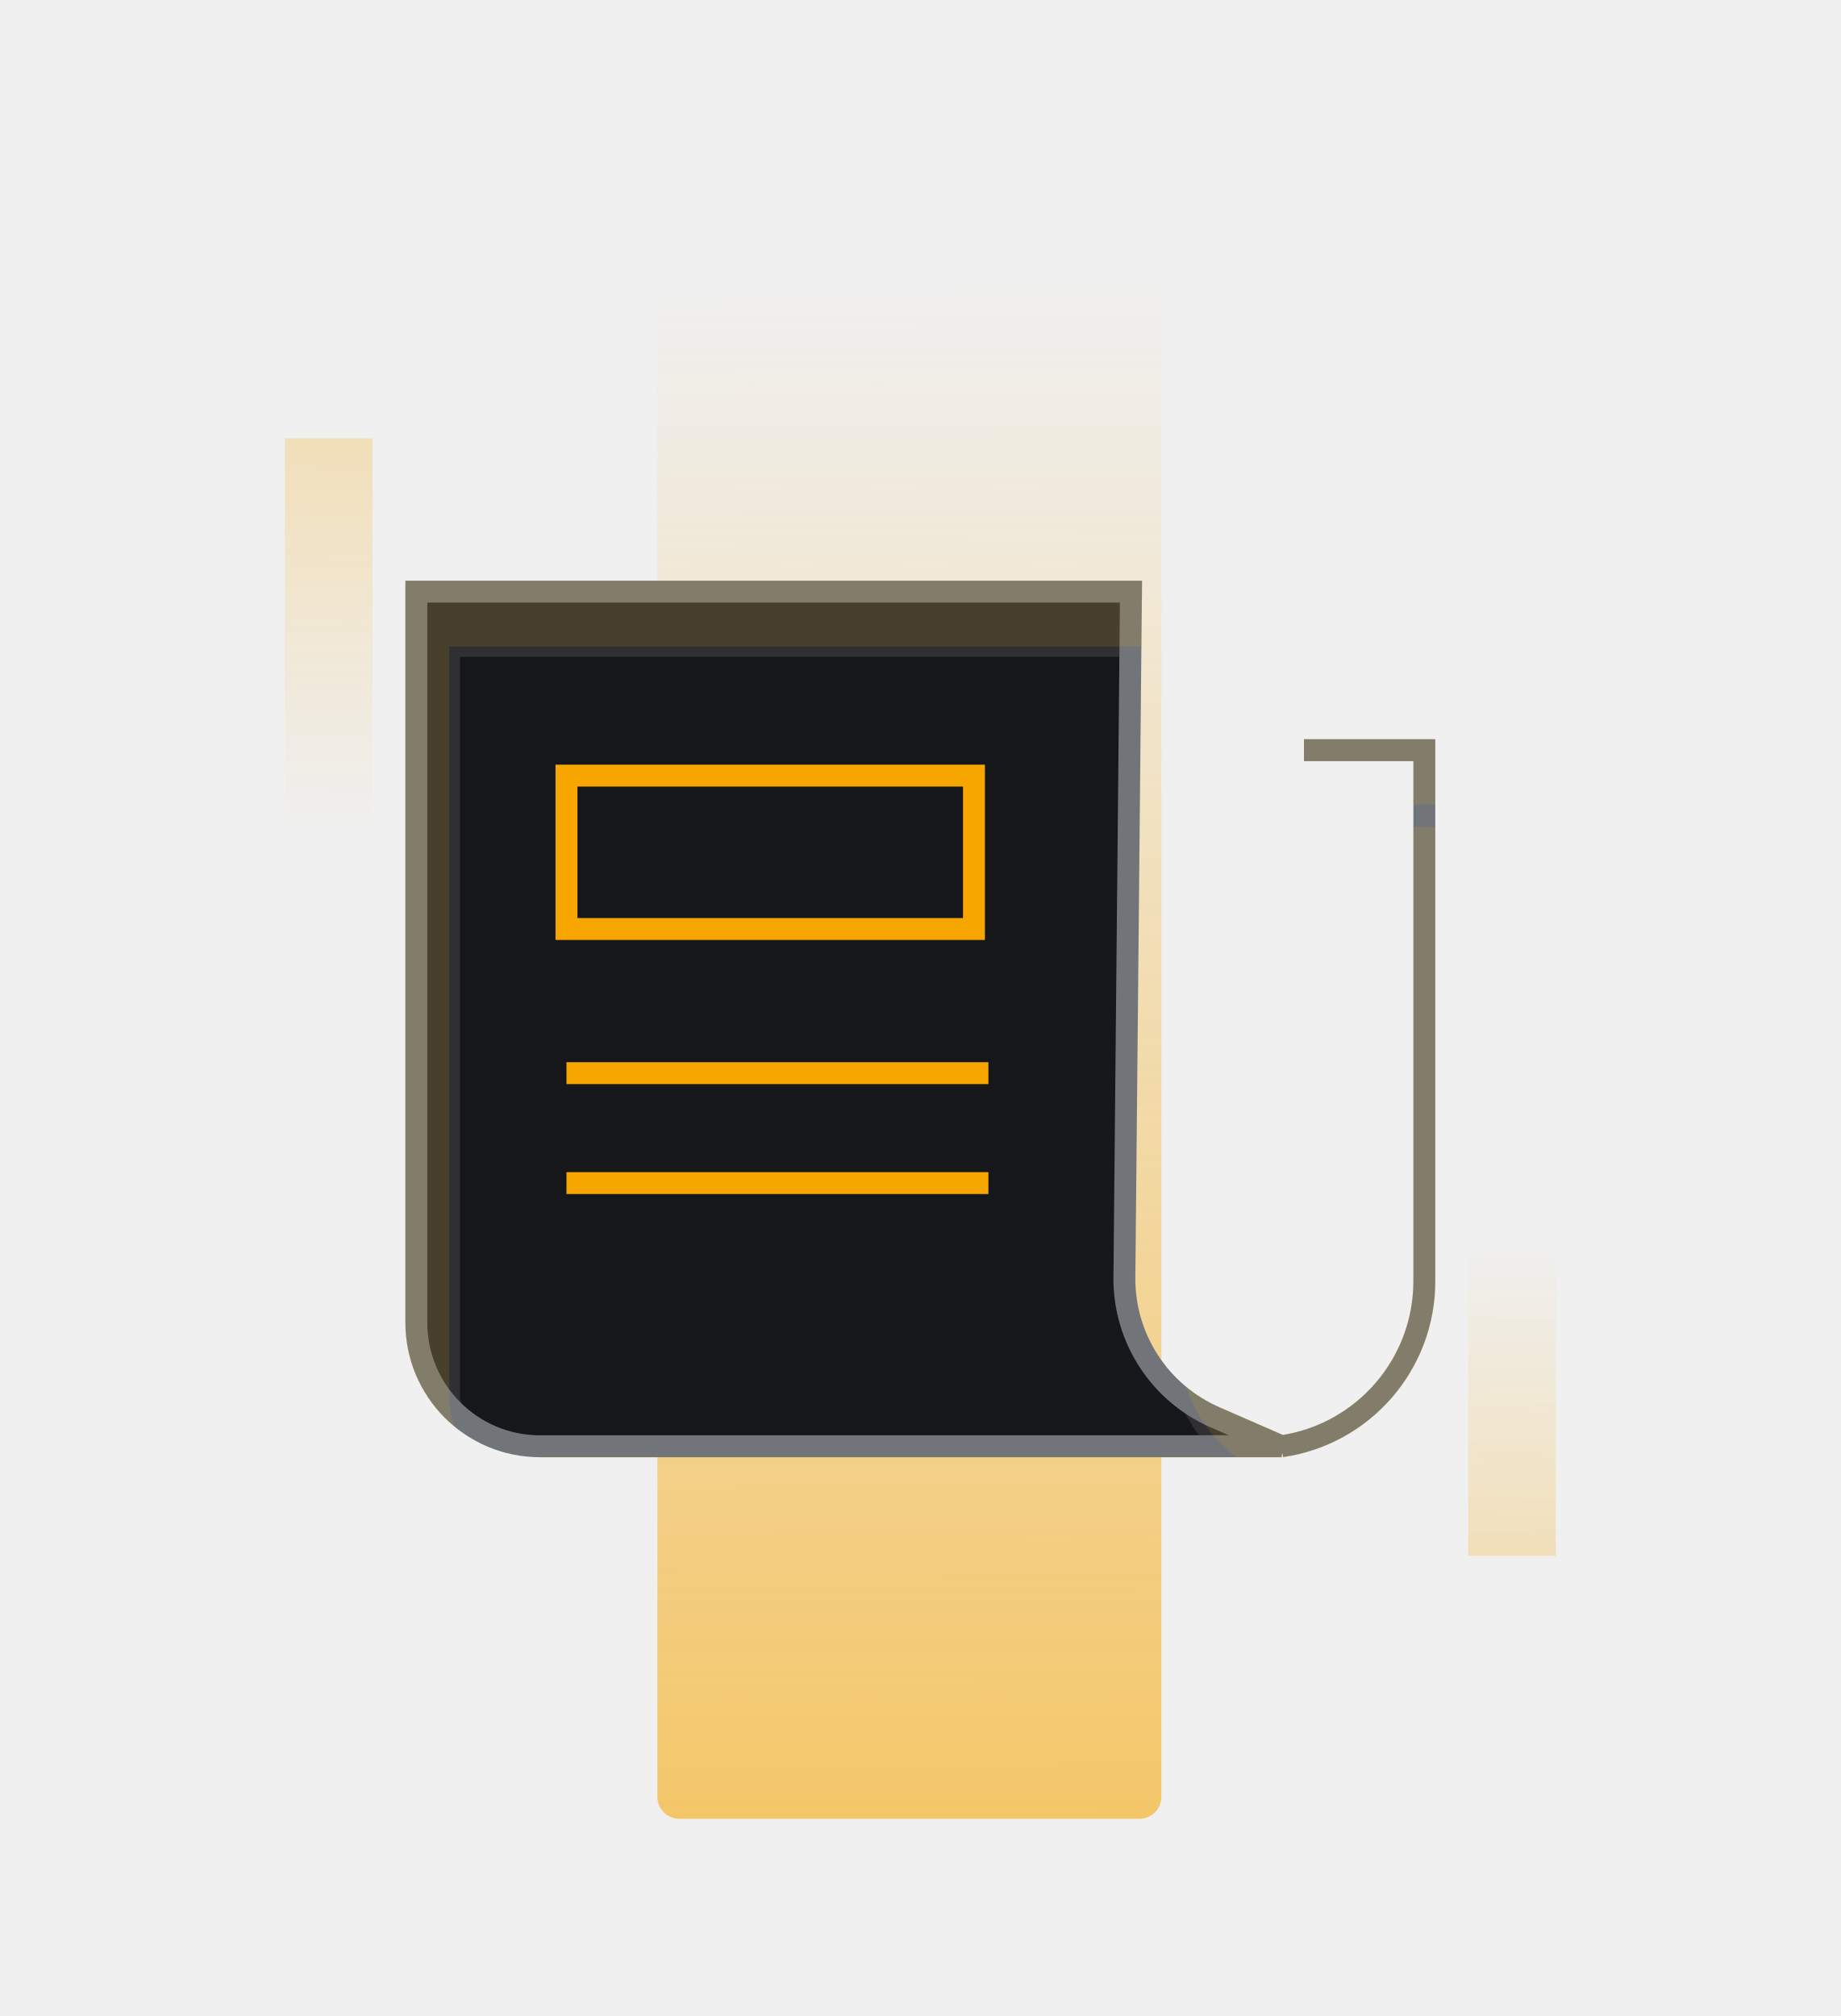
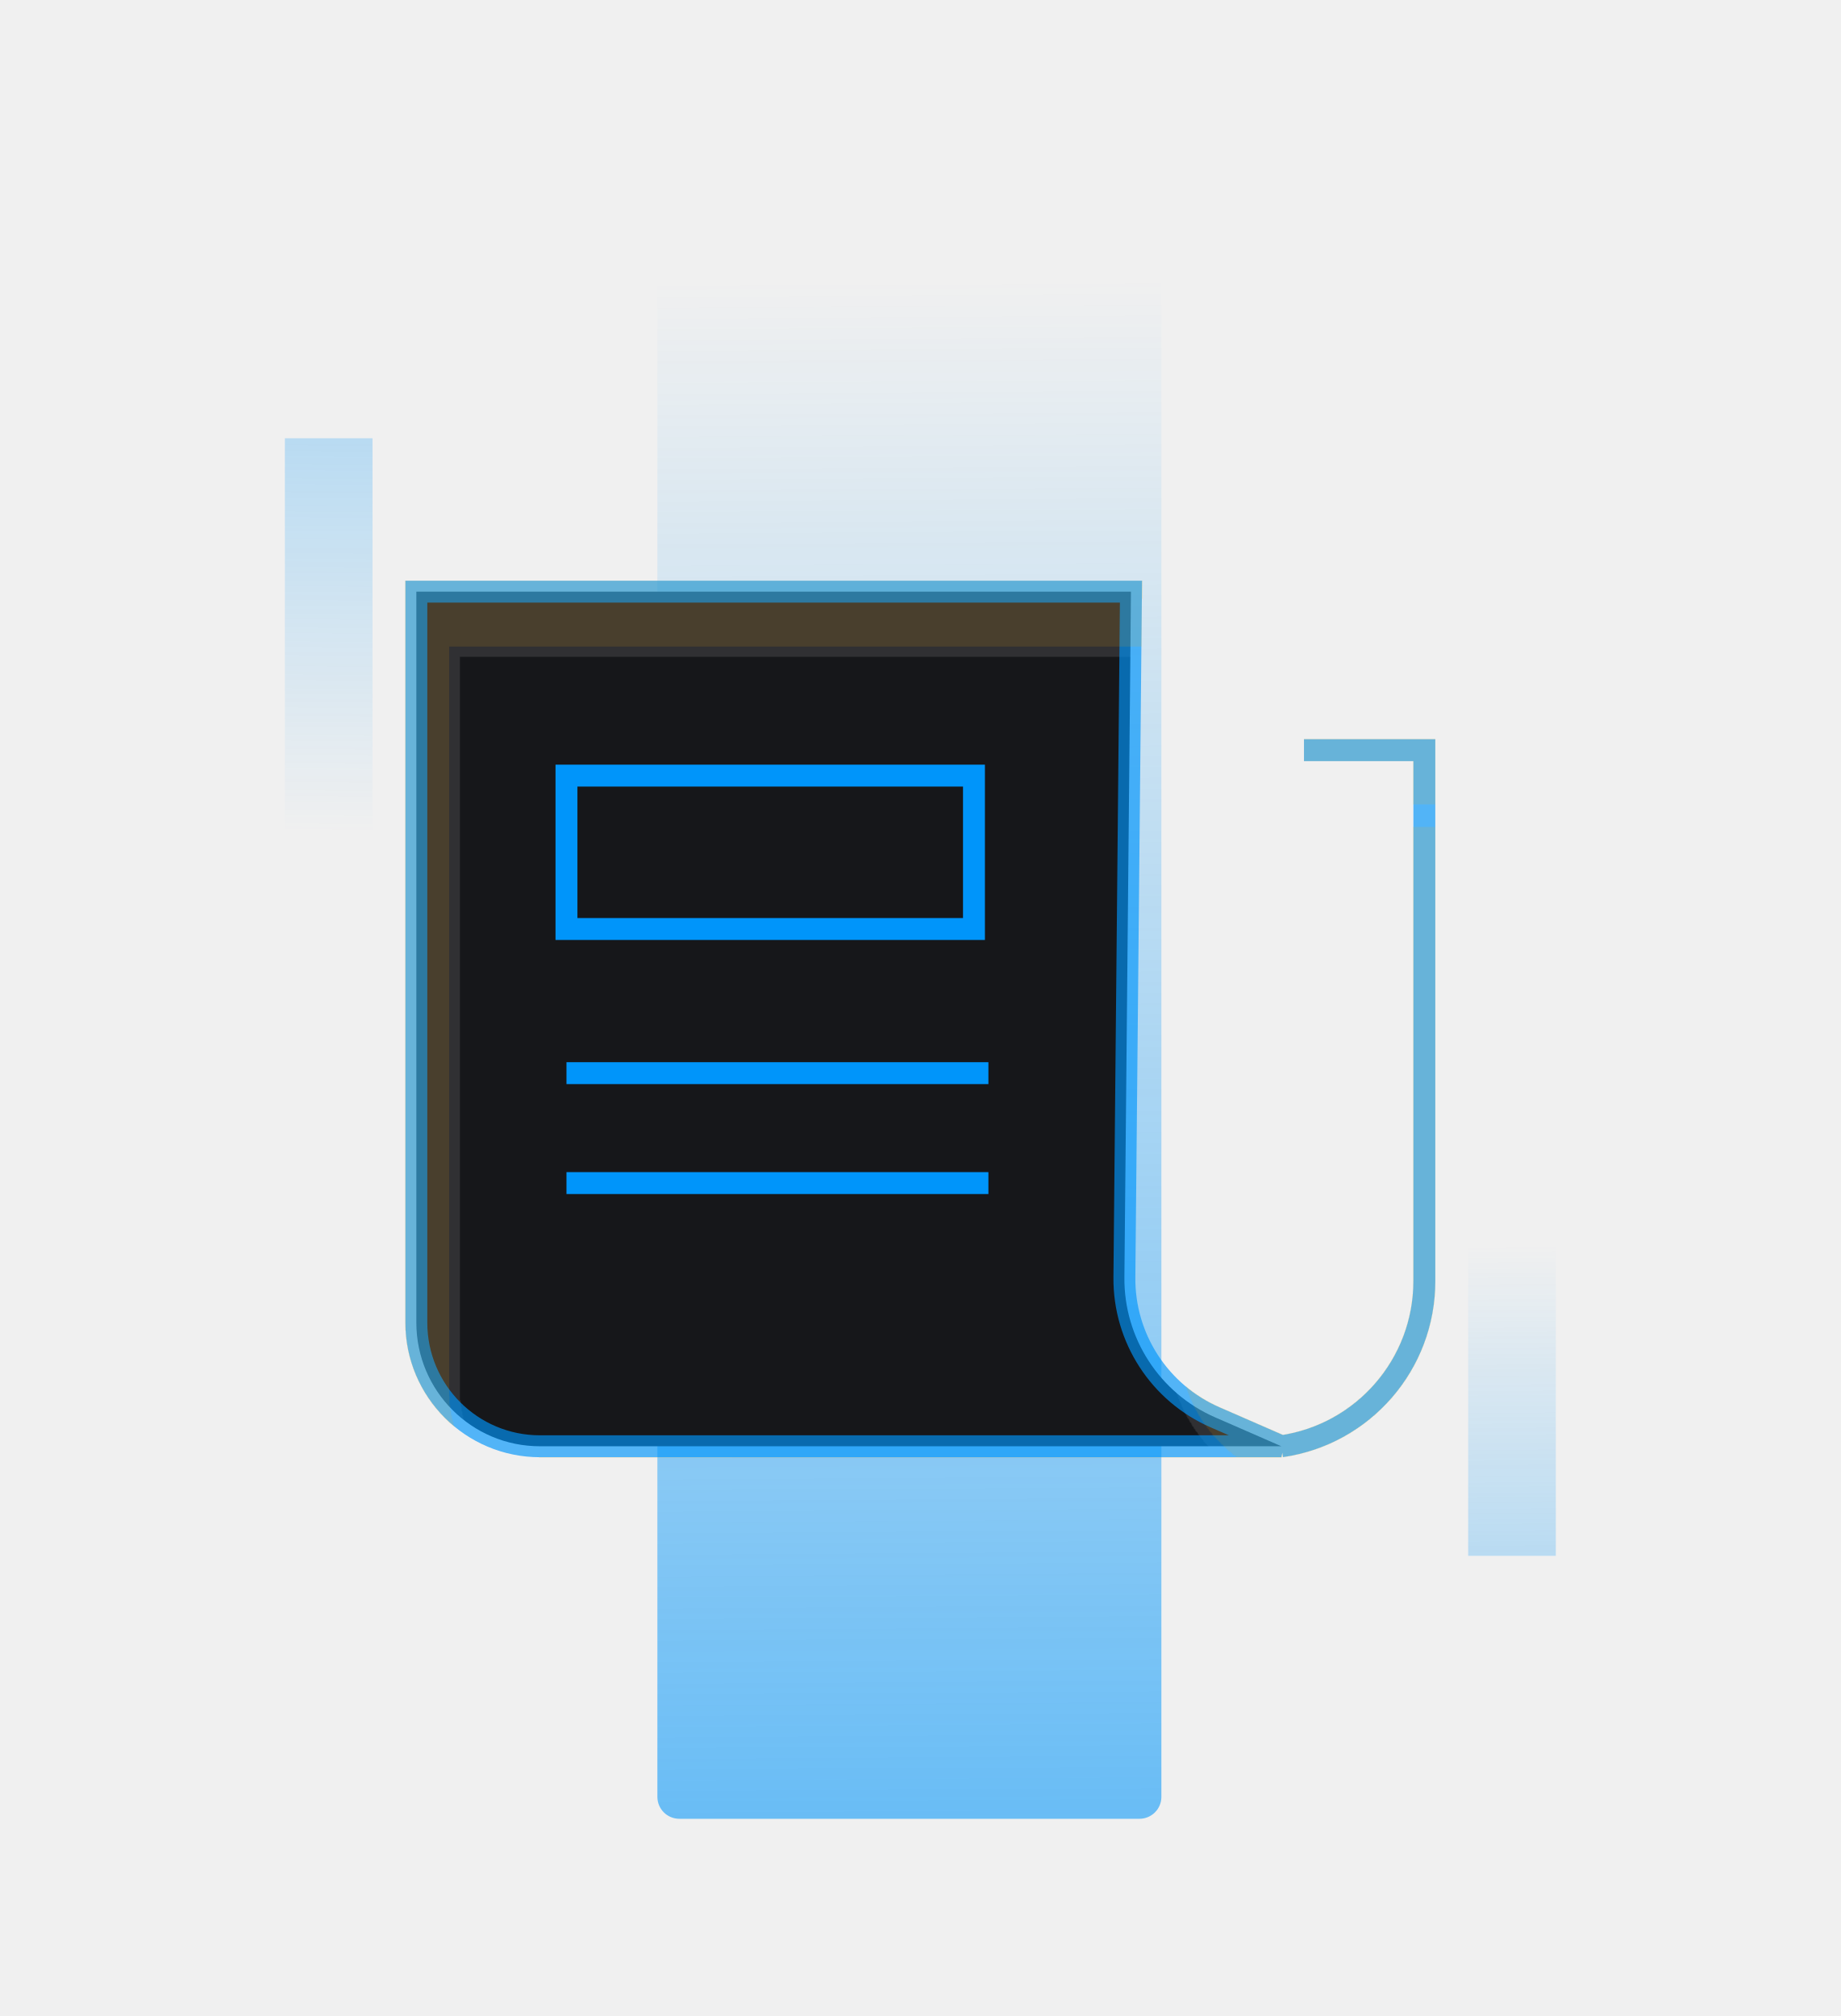
<svg xmlns="http://www.w3.org/2000/svg" width="84" height="92" fill="none">
  <g clip-path="url(#clip0_3867_212456)">
    <rect width="23" height="74" rx="1" transform="matrix(-1 0 0 1 53 9)" fill="url(#paint0_linear_3867_212456)" />
    <path opacity=".41" transform="rotate(180 17 39)" fill="url(#paint1_linear_3867_212456)" d="M17 39H21V58H17z" />
    <path opacity=".41" transform="matrix(-1 0 0 1 71 56)" fill="url(#paint2_linear_3867_212456)" d="M0 0H4V15H0z" />
    <g filter="url(#filter0_i_3867_212456)">
      <g filter="url(#filter1_i_3867_212456)">
        <path d="M51.612 27H19V60.358C19 63.474 21.526 66 24.642 66H58.477L55.45 64.679C52.915 63.573 51.286 61.059 51.312 58.293L51.612 27Z" fill="#16171A" />
      </g>
-       <path d="M51.612 27H19V60.358C19 63.474 21.526 66 24.642 66H58.477L55.45 64.679C52.915 63.573 51.286 61.059 51.312 58.293L51.612 27zM59.507 34.234H65V58.467C65 62.25 62.222 65.459 58.477 66.001V66.001" stroke="#71757A" />
-       <path stroke="#F7A600" d="M25.851 35.395H44.447V42.395H25.851zM25.851 53.99L45.106 53.99M25.851 48.973L45.106 48.973" />
+       <path d="M51.612 27H19V60.358C19 63.474 21.526 66 24.642 66H58.477L55.45 64.679C52.915 63.573 51.286 61.059 51.312 58.293L51.612 27zM59.507 34.234H65V58.467C65 62.25 62.222 65.459 58.477 66.001V66.001" stroke="#0095FAA8" />
+       <path stroke="#0095FA" d="M25.851 35.395H44.447V42.395H25.851zM25.851 53.99L45.106 53.99M25.851 48.973L45.106 48.973" />
    </g>
  </g>
  <defs>
    <linearGradient id="paint0_linear_3867_212456" x1="7.83" y1="158.355" x2="8.807" y2="3.733" gradientUnits="userSpaceOnUse">
-       <stop offset=".191" stop-color="#F7A600" />
-       <stop offset="1" stop-color="#F7A600" stop-opacity="0" />
+       <stop offset=".191" stop-color="#0095FA" />
+       <stop offset="1" stop-color="#0095FA" stop-opacity="0" />
    </linearGradient>
    <linearGradient id="paint1_linear_3867_212456" x1="18.362" y1="79.659" x2="18.732" y2="39.961" gradientUnits="userSpaceOnUse">
-       <stop offset=".191" stop-color="#F7A600" />
-       <stop offset="1" stop-color="#F7A600" stop-opacity="0" />
+       <stop offset=".191" stop-color="#0095FA" />
+       <stop offset="1" stop-color="#0095FA" stop-opacity="0" />
    </linearGradient>
    <linearGradient id="paint2_linear_3867_212456" x1="1.362" y1="32.099" x2="1.593" y2=".757" gradientUnits="userSpaceOnUse">
-       <stop offset=".191" stop-color="#F7A600" />
-       <stop offset="1" stop-color="#F7A600" stop-opacity="0" />
+       <stop offset=".191" stop-color="#0095FA" />
+       <stop offset="1" stop-color="#0095FA" stop-opacity="0" />
    </linearGradient>
    <filter id="filter0_i_3867_212456" x="18.5" y="26.5" width="47" height="40" filterUnits="userSpaceOnUse" color-interpolation-filters="sRGB">
      <feFlood flood-opacity="0" result="BackgroundImageFix" />
      <feBlend in="SourceGraphic" in2="BackgroundImageFix" result="shape" />
      <feColorMatrix in="SourceAlpha" values="0 0 0 0 0 0 0 0 0 0 0 0 0 0 0 0 0 0 127 0" result="hardAlpha" />
      <feOffset dx="2" dy="3" />
      <feComposite in2="hardAlpha" operator="arithmetic" k2="-1" k3="1" />
      <feColorMatrix values="0 0 0 0 1 0 0 0 0 0.672 0 0 0 0 0 0 0 0 0.12 0" />
      <feBlend in2="shape" result="effect1_innerShadow_3867_212456" />
    </filter>
    <filter id="filter1_i_3867_212456" x="18.5" y="26.5" width="40.178" height="40" filterUnits="userSpaceOnUse" color-interpolation-filters="sRGB">
      <feFlood flood-opacity="0" result="BackgroundImageFix" />
      <feBlend in="SourceGraphic" in2="BackgroundImageFix" result="shape" />
      <feColorMatrix in="SourceAlpha" values="0 0 0 0 0 0 0 0 0 0 0 0 0 0 0 0 0 0 127 0" result="hardAlpha" />
      <feOffset dx="2" dy="3" />
      <feComposite in2="hardAlpha" operator="arithmetic" k2="-1" k3="1" />
      <feColorMatrix values="0 0 0 0 1 0 0 0 0 1 0 0 0 0 1 0 0 0 0.11 0" />
      <feBlend in2="shape" result="effect1_innerShadow_3867_212456" />
    </filter>
    <clipPath id="clip0_3867_212456">
      <path fill="#fff" d="M0 0H84V92H0z" />
    </clipPath>
  </defs>
</svg>
